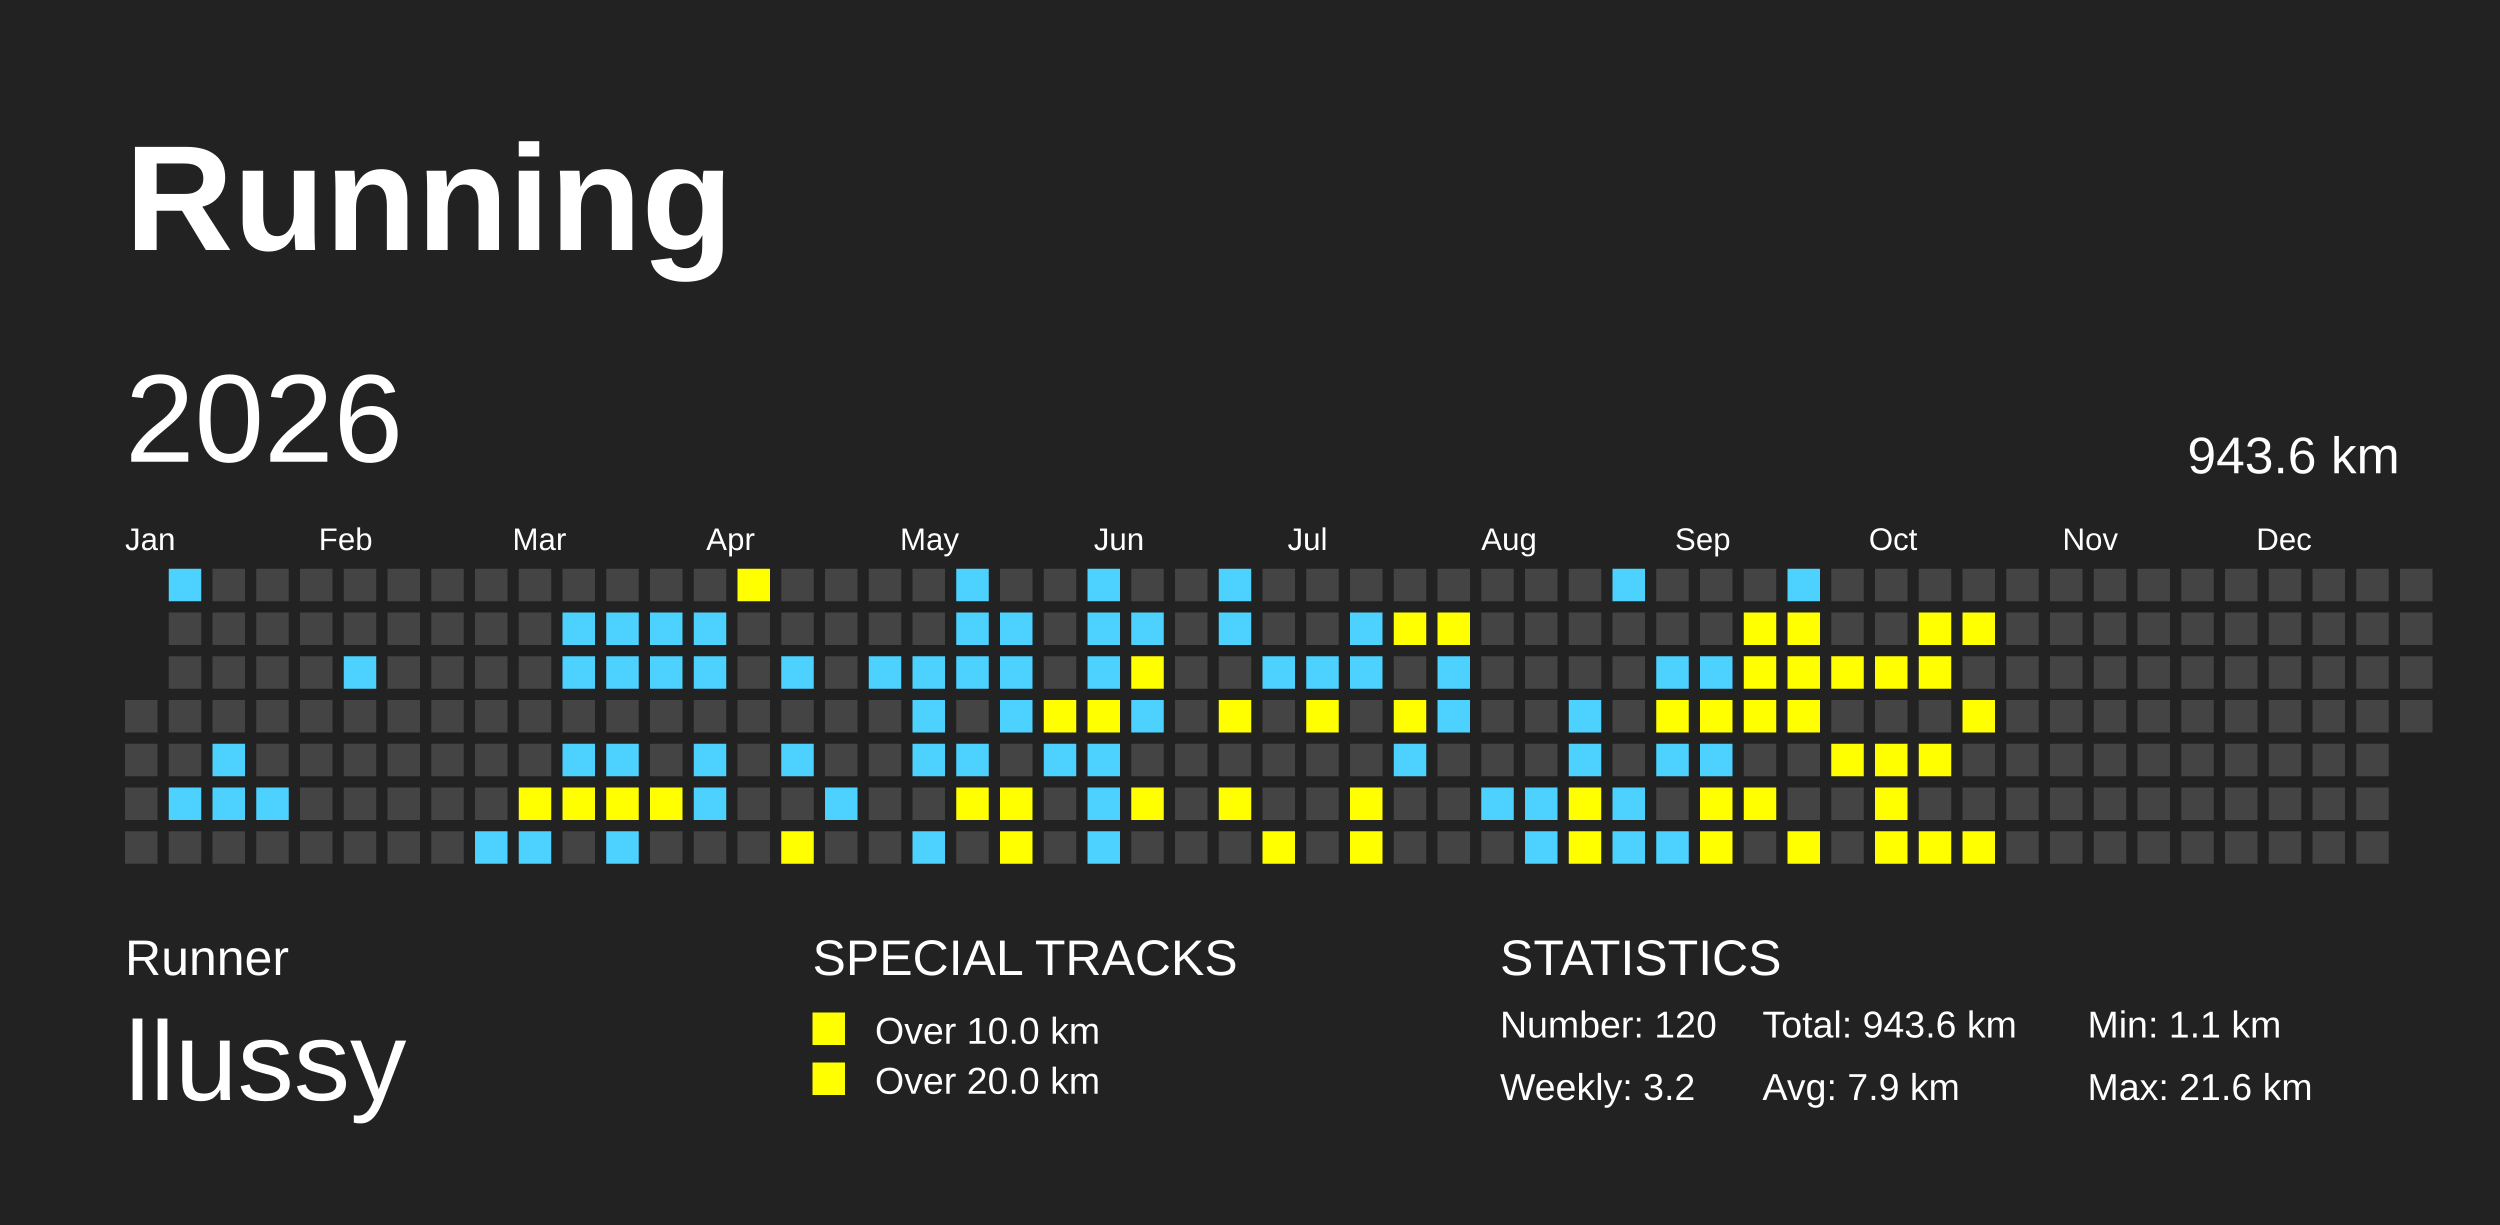
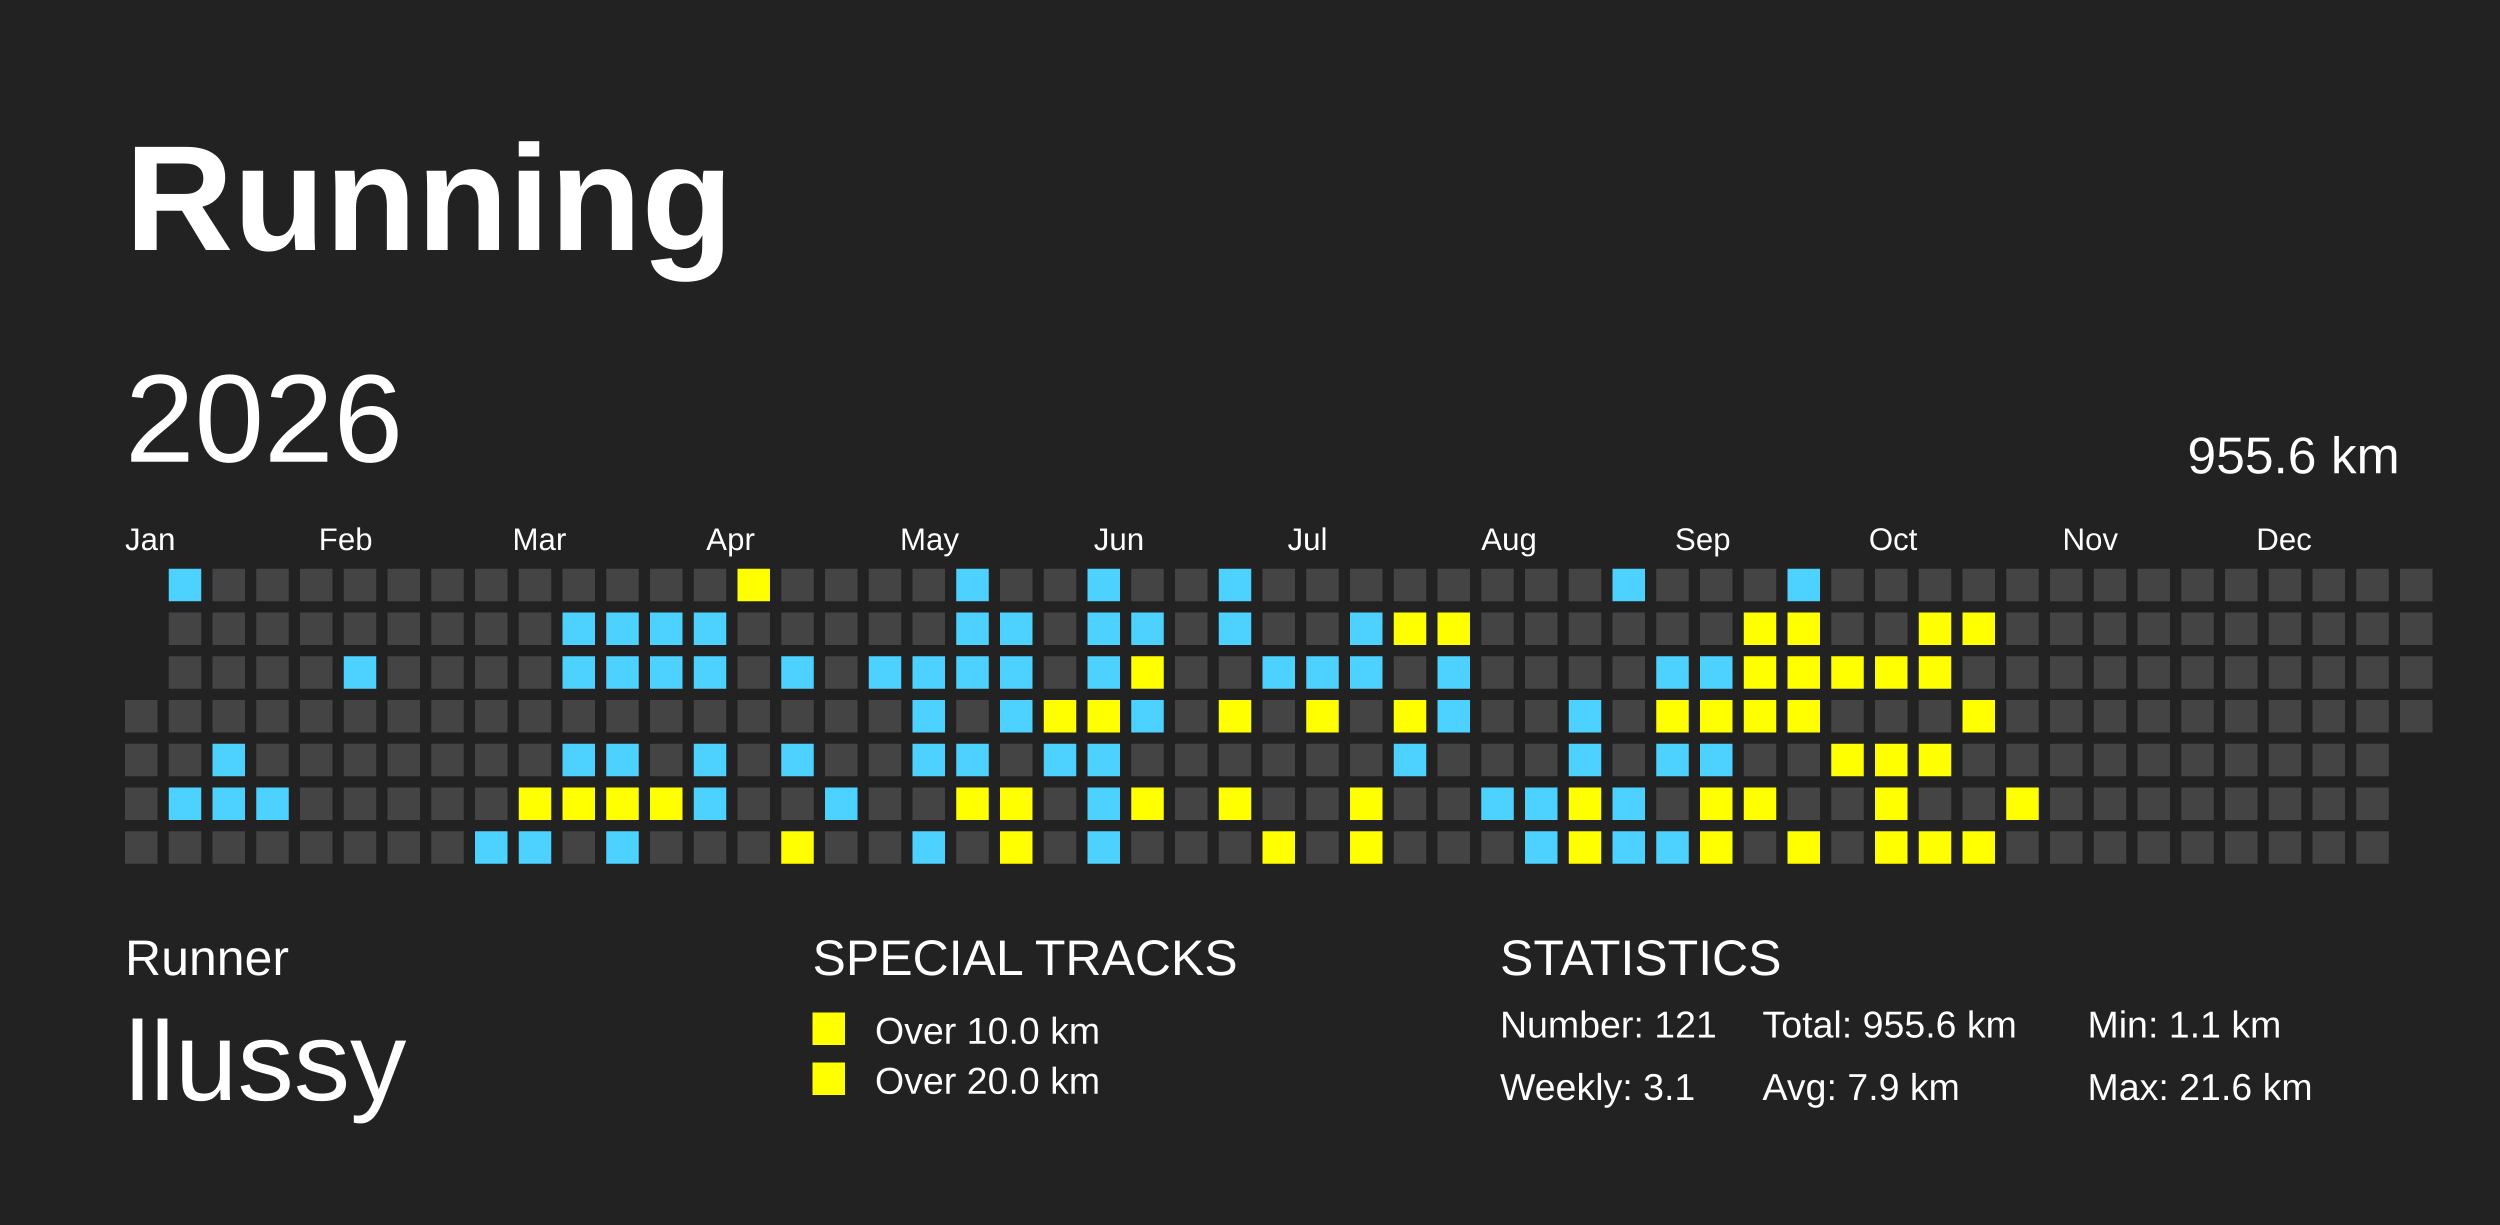
<svg xmlns="http://www.w3.org/2000/svg" baseProfile="full" height="98mm" version="1.1" viewBox="0,0,200,98" width="200mm">
  <defs>
    <pattern height="2" id="indoor-stripe" patternUnits="userSpaceOnUse" width="2">
      <line stroke="white" stroke-opacity="0.45" stroke-width="0.5" x1="0" x2="2" y1="2" y2="0" />
    </pattern>
  </defs>
  <rect fill="#222222" height="98" width="200" x="0" y="0" />
  <text fill="#FFFFFF" style="font-size:12px; font-family:Arial; font-weight:bold;" x="10" y="20">Running</text>
  <text fill="#FFFFFF" style="font-size:4px; font-family:Arial" x="10" y="78">Runner</text>
  <text fill="#FFFFFF" style="font-size:9px; font-family:Arial" x="10" y="88">llussy</text>
  <text fill="#FFFFFF" style="font-size:4px; font-family:Arial" x="65" y="78">SPECIAL TRACKS</text>
  <rect fill="#FFFF00" height="2.6" width="2.6" x="65" y="81" />
  <text fill="#FFFFFF" style="font-size:3px; font-family:Arial" x="70" y="83.5">Over 10.0 km</text>
  <rect fill="#FFFF00" height="2.6" width="2.6" x="65" y="85" />
  <text fill="#FFFFFF" style="font-size:3px; font-family:Arial" x="70" y="87.5">Over 20.0 km</text>
  <text fill="#FFFFFF" style="font-size:4px; font-family:Arial" x="120" y="78">STATISTICS</text>
-   <text fill="#FFFFFF" style="font-size:3px; font-family:Arial" x="120" y="83">Number: 120</text>
-   <text fill="#FFFFFF" style="font-size:3px; font-family:Arial" x="120" y="88">Weekly: 3.2</text>
-   <text fill="#FFFFFF" style="font-size:3px; font-family:Arial" x="141" y="83">Total: 943.6 km</text>
+   <text fill="#FFFFFF" style="font-size:3px; font-family:Arial" x="120" y="83">Number: 121</text>
+   <text fill="#FFFFFF" style="font-size:3px; font-family:Arial" x="120" y="88">Weekly: 3.1</text>
+   <text fill="#FFFFFF" style="font-size:3px; font-family:Arial" x="141" y="83">Total: 955.6 km</text>
  <text fill="#FFFFFF" style="font-size:3px; font-family:Arial" x="141" y="88">Avg: 7.9 km</text>
  <text fill="#FFFFFF" style="font-size:3px; font-family:Arial" x="167" y="83">Min: 1.1 km</text>
  <text fill="#FFFFFF" style="font-size:3px; font-family:Arial" x="167" y="88">Max: 21.6 km</text>
  <text dominant-baseline="hanging" fill="#FFFFFF" style="font-size:10.0px; font-family:Arial;" x="10" y="30">2026</text>
-   <text dominant-baseline="hanging" fill="#FFFFFF" style="font-size:4.125px; font-family:Arial;" x="175" y="35">943.6 km</text>
+   <text dominant-baseline="hanging" fill="#FFFFFF" style="font-size:4.125px; font-family:Arial;" x="175" y="35">955.6 km</text>
  <text fill="#FFFFFF" style="font-size:2.5px; font-family:Arial" x="10.0" y="44">Jan</text>
  <text fill="#FFFFFF" style="font-size:2.5px; font-family:Arial" x="25.5" y="44">Feb</text>
  <text fill="#FFFFFF" style="font-size:2.5px; font-family:Arial" x="41.0" y="44">Mar</text>
  <text fill="#FFFFFF" style="font-size:2.5px; font-family:Arial" x="56.5" y="44">Apr</text>
  <text fill="#FFFFFF" style="font-size:2.5px; font-family:Arial" x="72.0" y="44">May</text>
  <text fill="#FFFFFF" style="font-size:2.5px; font-family:Arial" x="87.5" y="44">Jun</text>
  <text fill="#FFFFFF" style="font-size:2.5px; font-family:Arial" x="103.0" y="44">Jul</text>
  <text fill="#FFFFFF" style="font-size:2.5px; font-family:Arial" x="118.5" y="44">Aug</text>
  <text fill="#FFFFFF" style="font-size:2.5px; font-family:Arial" x="134.0" y="44">Sep</text>
  <text fill="#FFFFFF" style="font-size:2.5px; font-family:Arial" x="149.5" y="44">Oct</text>
  <text fill="#FFFFFF" style="font-size:2.5px; font-family:Arial" x="165.0" y="44">Nov</text>
  <text fill="#FFFFFF" style="font-size:2.5px; font-family:Arial" x="180.5" y="44">Dec</text>
  <rect fill="#444444" height="2.6" width="2.6" x="10.0" y="56.0" />
  <rect fill="#444444" height="2.6" width="2.6" x="10.0" y="59.5" />
  <rect fill="#444444" height="2.6" width="2.6" x="10.0" y="63.0" />
  <rect fill="#444444" height="2.6" width="2.6" x="10.0" y="66.5" />
  <rect fill="#4dd2ff" height="2.6" width="2.6" x="13.5" y="45.5" />
  <rect fill="#444444" height="2.6" width="2.6" x="13.5" y="49.0" />
  <rect fill="#444444" height="2.6" width="2.6" x="13.5" y="52.5" />
  <rect fill="#444444" height="2.6" width="2.6" x="13.5" y="56.0" />
  <rect fill="#444444" height="2.6" width="2.6" x="13.5" y="59.5" />
  <rect fill="#4dd2ff" height="2.6" width="2.6" x="13.5" y="63.0" />
  <rect fill="#444444" height="2.6" width="2.6" x="13.5" y="66.5" />
  <rect fill="#444444" height="2.6" width="2.6" x="17.0" y="45.5" />
  <rect fill="#444444" height="2.6" width="2.6" x="17.0" y="49.0" />
  <rect fill="#444444" height="2.6" width="2.6" x="17.0" y="52.5" />
  <rect fill="#444444" height="2.6" width="2.6" x="17.0" y="56.0" />
  <rect fill="#4dd2ff" height="2.6" width="2.6" x="17.0" y="59.5" />
  <rect fill="#4dd2ff" height="2.6" width="2.6" x="17.0" y="63.0" />
  <rect fill="#444444" height="2.6" width="2.6" x="17.0" y="66.5" />
  <rect fill="#444444" height="2.6" width="2.6" x="20.5" y="45.5" />
  <rect fill="#444444" height="2.6" width="2.6" x="20.5" y="49.0" />
  <rect fill="#444444" height="2.6" width="2.6" x="20.5" y="52.5" />
  <rect fill="#444444" height="2.6" width="2.6" x="20.5" y="56.0" />
  <rect fill="#444444" height="2.6" width="2.6" x="20.5" y="59.5" />
  <rect fill="#4dd2ff" height="2.6" width="2.6" x="20.5" y="63.0" />
  <rect fill="#444444" height="2.6" width="2.6" x="20.5" y="66.5" />
  <rect fill="#444444" height="2.6" width="2.6" x="24.0" y="45.5" />
  <rect fill="#444444" height="2.6" width="2.6" x="24.0" y="49.0" />
  <rect fill="#444444" height="2.6" width="2.6" x="24.0" y="52.5" />
  <rect fill="#444444" height="2.6" width="2.6" x="24.0" y="56.0" />
  <rect fill="#444444" height="2.6" width="2.6" x="24.0" y="59.5" />
  <rect fill="#444444" height="2.6" width="2.6" x="24.0" y="63.0" />
  <rect fill="#444444" height="2.6" width="2.6" x="24.0" y="66.5" />
  <rect fill="#444444" height="2.6" width="2.6" x="27.5" y="45.5" />
  <rect fill="#444444" height="2.6" width="2.6" x="27.5" y="49.0" />
  <rect fill="#4dd2ff" height="2.6" width="2.6" x="27.5" y="52.5" />
  <rect fill="#444444" height="2.6" width="2.6" x="27.5" y="56.0" />
  <rect fill="#444444" height="2.6" width="2.6" x="27.5" y="59.5" />
  <rect fill="#444444" height="2.6" width="2.6" x="27.5" y="63.0" />
  <rect fill="#444444" height="2.6" width="2.6" x="27.5" y="66.5" />
  <rect fill="#444444" height="2.6" width="2.6" x="31.0" y="45.5" />
  <rect fill="#444444" height="2.6" width="2.6" x="31.0" y="49.0" />
  <rect fill="#444444" height="2.6" width="2.6" x="31.0" y="52.5" />
  <rect fill="#444444" height="2.6" width="2.6" x="31.0" y="56.0" />
  <rect fill="#444444" height="2.6" width="2.6" x="31.0" y="59.5" />
  <rect fill="#444444" height="2.6" width="2.6" x="31.0" y="63.0" />
  <rect fill="#444444" height="2.6" width="2.6" x="31.0" y="66.5" />
  <rect fill="#444444" height="2.6" width="2.6" x="34.5" y="45.5" />
  <rect fill="#444444" height="2.6" width="2.6" x="34.5" y="49.0" />
  <rect fill="#444444" height="2.6" width="2.6" x="34.5" y="52.5" />
  <rect fill="#444444" height="2.6" width="2.6" x="34.5" y="56.0" />
  <rect fill="#444444" height="2.6" width="2.6" x="34.5" y="59.5" />
  <rect fill="#444444" height="2.6" width="2.6" x="34.5" y="63.0" />
  <rect fill="#444444" height="2.6" width="2.6" x="34.5" y="66.5" />
  <rect fill="#444444" height="2.6" width="2.6" x="38.0" y="45.5" />
  <rect fill="#444444" height="2.6" width="2.6" x="38.0" y="49.0" />
  <rect fill="#444444" height="2.6" width="2.6" x="38.0" y="52.5" />
  <rect fill="#444444" height="2.6" width="2.6" x="38.0" y="56.0" />
  <rect fill="#444444" height="2.6" width="2.6" x="38.0" y="59.5" />
  <rect fill="#444444" height="2.6" width="2.6" x="38.0" y="63.0" />
  <rect fill="#4dd2ff" height="2.6" width="2.6" x="38.0" y="66.5" />
  <rect fill="#444444" height="2.6" width="2.6" x="41.5" y="45.5" />
  <rect fill="#444444" height="2.6" width="2.6" x="41.5" y="49.0" />
  <rect fill="#444444" height="2.6" width="2.6" x="41.5" y="52.5" />
  <rect fill="#444444" height="2.6" width="2.6" x="41.5" y="56.0" />
  <rect fill="#444444" height="2.6" width="2.6" x="41.5" y="59.5" />
  <rect fill="#ffff00" height="2.6" width="2.6" x="41.5" y="63.0" />
  <rect fill="#4dd2ff" height="2.6" width="2.6" x="41.5" y="66.5" />
  <rect fill="#444444" height="2.6" width="2.6" x="45.0" y="45.5" />
  <rect fill="#4dd2ff" height="2.6" width="2.6" x="45.0" y="49.0" />
  <rect fill="#4dd2ff" height="2.6" width="2.6" x="45.0" y="52.5" />
  <rect fill="#444444" height="2.6" width="2.6" x="45.0" y="56.0" />
  <rect fill="#4dd2ff" height="2.6" width="2.6" x="45.0" y="59.5" />
  <rect fill="#ffff00" height="2.6" width="2.6" x="45.0" y="63.0" />
  <rect fill="#444444" height="2.6" width="2.6" x="45.0" y="66.5" />
  <rect fill="#444444" height="2.6" width="2.6" x="48.5" y="45.5" />
  <rect fill="#4dd2ff" height="2.6" width="2.6" x="48.5" y="49.0" />
  <rect fill="#4dd2ff" height="2.6" width="2.6" x="48.5" y="52.5" />
  <rect fill="#444444" height="2.6" width="2.6" x="48.5" y="56.0" />
  <rect fill="#4dd2ff" height="2.6" width="2.6" x="48.5" y="59.5" />
  <rect fill="#ffff00" height="2.6" width="2.6" x="48.5" y="63.0" />
  <rect fill="#4dd2ff" height="2.6" width="2.6" x="48.5" y="66.5" />
  <rect fill="#444444" height="2.6" width="2.6" x="52.0" y="45.5" />
  <rect fill="#4dd2ff" height="2.6" width="2.6" x="52.0" y="49.0" />
  <rect fill="#4dd2ff" height="2.6" width="2.6" x="52.0" y="52.5" />
  <rect fill="#444444" height="2.6" width="2.6" x="52.0" y="56.0" />
  <rect fill="#444444" height="2.6" width="2.6" x="52.0" y="59.5" />
  <rect fill="#FFFF00" height="2.6" width="2.6" x="52.0" y="63.0" />
  <rect fill="#444444" height="2.6" width="2.6" x="52.0" y="66.5" />
  <rect fill="#444444" height="2.6" width="2.6" x="55.5" y="45.5" />
  <rect fill="#4dd2ff" height="2.6" width="2.6" x="55.5" y="49.0" />
  <rect fill="#4dd2ff" height="2.6" width="2.6" x="55.5" y="52.5" />
  <rect fill="#444444" height="2.6" width="2.6" x="55.5" y="56.0" />
  <rect fill="#4dd2ff" height="2.6" width="2.6" x="55.5" y="59.5" />
  <rect fill="#4dd2ff" height="2.6" width="2.6" x="55.5" y="63.0" />
  <rect fill="#444444" height="2.6" width="2.6" x="55.5" y="66.5" />
  <rect fill="#ffff00" height="2.6" width="2.6" x="59.0" y="45.5" />
  <rect fill="#444444" height="2.6" width="2.6" x="59.0" y="49.0" />
  <rect fill="#444444" height="2.6" width="2.6" x="59.0" y="52.5" />
  <rect fill="#444444" height="2.6" width="2.6" x="59.0" y="56.0" />
  <rect fill="#444444" height="2.6" width="2.6" x="59.0" y="59.5" />
  <rect fill="#444444" height="2.6" width="2.6" x="59.0" y="63.0" />
  <rect fill="#444444" height="2.6" width="2.6" x="59.0" y="66.5" />
  <rect fill="#444444" height="2.6" width="2.6" x="62.5" y="45.5" />
  <rect fill="#444444" height="2.6" width="2.6" x="62.5" y="49.0" />
  <rect fill="#4dd2ff" height="2.6" width="2.6" x="62.5" y="52.5" />
  <rect fill="#444444" height="2.6" width="2.6" x="62.5" y="56.0" />
  <rect fill="#4dd2ff" height="2.6" width="2.6" x="62.5" y="59.5" />
  <rect fill="#444444" height="2.6" width="2.6" x="62.5" y="63.0" />
  <rect fill="#ffff00" height="2.6" width="2.6" x="62.5" y="66.5" />
  <rect fill="#444444" height="2.6" width="2.6" x="66.0" y="45.5" />
  <rect fill="#444444" height="2.6" width="2.6" x="66.0" y="49.0" />
  <rect fill="#444444" height="2.6" width="2.6" x="66.0" y="52.5" />
  <rect fill="#444444" height="2.6" width="2.6" x="66.0" y="56.0" />
  <rect fill="#444444" height="2.6" width="2.6" x="66.0" y="59.5" />
  <rect fill="#4dd2ff" height="2.6" width="2.6" x="66.0" y="63.0" />
  <rect fill="#444444" height="2.6" width="2.6" x="66.0" y="66.5" />
  <rect fill="#444444" height="2.6" width="2.6" x="69.5" y="45.5" />
  <rect fill="#444444" height="2.6" width="2.6" x="69.5" y="49.0" />
  <rect fill="#4dd2ff" height="2.6" width="2.6" x="69.5" y="52.5" />
  <rect fill="#444444" height="2.6" width="2.6" x="69.5" y="56.0" />
  <rect fill="#444444" height="2.6" width="2.6" x="69.5" y="59.5" />
  <rect fill="#444444" height="2.6" width="2.6" x="69.5" y="63.0" />
  <rect fill="#444444" height="2.6" width="2.6" x="69.5" y="66.5" />
  <rect fill="#444444" height="2.6" width="2.6" x="73.0" y="45.5" />
  <rect fill="#444444" height="2.6" width="2.6" x="73.0" y="49.0" />
  <rect fill="#4dd2ff" height="2.6" width="2.6" x="73.0" y="52.5" />
  <rect fill="#4dd2ff" height="2.6" width="2.6" x="73.0" y="56.0" />
  <rect fill="#4dd2ff" height="2.6" width="2.6" x="73.0" y="59.5" />
  <rect fill="#444444" height="2.6" width="2.6" x="73.0" y="63.0" />
  <rect fill="#4dd2ff" height="2.6" width="2.6" x="73.0" y="66.5" />
  <rect fill="#4dd2ff" height="2.6" width="2.6" x="76.5" y="45.5" />
  <rect fill="#4dd2ff" height="2.6" width="2.6" x="76.5" y="49.0" />
  <rect fill="#4dd2ff" height="2.6" width="2.6" x="76.5" y="52.5" />
  <rect fill="#444444" height="2.6" width="2.6" x="76.5" y="56.0" />
  <rect fill="#4dd2ff" height="2.6" width="2.6" x="76.5" y="59.5" />
  <rect fill="#ffff00" height="2.6" width="2.6" x="76.5" y="63.0" />
  <rect fill="#444444" height="2.6" width="2.6" x="76.5" y="66.5" />
  <rect fill="#444444" height="2.6" width="2.6" x="80.0" y="45.5" />
  <rect fill="#4dd2ff" height="2.6" width="2.6" x="80.0" y="49.0" />
  <rect fill="#4dd2ff" height="2.6" width="2.6" x="80.0" y="52.5" />
  <rect fill="#4dd2ff" height="2.6" width="2.6" x="80.0" y="56.0" />
  <rect fill="#444444" height="2.6" width="2.6" x="80.0" y="59.5" />
  <rect fill="#ffff00" height="2.6" width="2.6" x="80.0" y="63.0" />
  <rect fill="#ffff00" height="2.6" width="2.6" x="80.0" y="66.5" />
  <rect fill="#444444" height="2.6" width="2.6" x="83.5" y="45.5" />
  <rect fill="#444444" height="2.6" width="2.6" x="83.5" y="49.0" />
  <rect fill="#444444" height="2.6" width="2.6" x="83.5" y="52.5" />
  <rect fill="#ffff00" height="2.6" width="2.6" x="83.5" y="56.0" />
  <rect fill="#4dd2ff" height="2.6" width="2.6" x="83.5" y="59.5" />
  <rect fill="#444444" height="2.6" width="2.6" x="83.5" y="63.0" />
  <rect fill="#444444" height="2.6" width="2.6" x="83.5" y="66.5" />
  <rect fill="#4dd2ff" height="2.6" width="2.6" x="87.0" y="45.5" />
  <rect fill="#4dd2ff" height="2.6" width="2.6" x="87.0" y="49.0" />
  <rect fill="#4dd2ff" height="2.6" width="2.6" x="87.0" y="52.5" />
  <rect fill="#ffff00" height="2.6" width="2.6" x="87.0" y="56.0" />
  <rect fill="#4dd2ff" height="2.6" width="2.6" x="87.0" y="59.5" />
  <rect fill="#4dd2ff" height="2.6" width="2.6" x="87.0" y="63.0" />
  <rect fill="#4dd2ff" height="2.6" width="2.6" x="87.0" y="66.5" />
  <rect fill="#444444" height="2.6" width="2.6" x="90.5" y="45.5" />
  <rect fill="#4dd2ff" height="2.6" width="2.6" x="90.5" y="49.0" />
  <rect fill="#ffff00" height="2.6" width="2.6" x="90.5" y="52.5" />
  <rect fill="#4dd2ff" height="2.6" width="2.6" x="90.5" y="56.0" />
  <rect fill="#444444" height="2.6" width="2.6" x="90.5" y="59.5" />
  <rect fill="#ffff00" height="2.6" width="2.6" x="90.5" y="63.0" />
  <rect fill="#444444" height="2.6" width="2.6" x="90.5" y="66.5" />
  <rect fill="#444444" height="2.6" width="2.6" x="94.0" y="45.5" />
  <rect fill="#444444" height="2.6" width="2.6" x="94.0" y="49.0" />
  <rect fill="#444444" height="2.6" width="2.6" x="94.0" y="52.5" />
  <rect fill="#444444" height="2.6" width="2.6" x="94.0" y="56.0" />
  <rect fill="#444444" height="2.6" width="2.6" x="94.0" y="59.5" />
  <rect fill="#444444" height="2.6" width="2.6" x="94.0" y="63.0" />
  <rect fill="#444444" height="2.6" width="2.6" x="94.0" y="66.5" />
  <rect fill="#4dd2ff" height="2.6" width="2.6" x="97.5" y="45.5" />
  <rect fill="#4dd2ff" height="2.6" width="2.6" x="97.5" y="49.0" />
  <rect fill="#444444" height="2.6" width="2.6" x="97.5" y="52.5" />
  <rect fill="#ffff00" height="2.6" width="2.6" x="97.5" y="56.0" />
  <rect fill="#444444" height="2.6" width="2.6" x="97.5" y="59.5" />
  <rect fill="#FFFF00" height="2.6" width="2.6" x="97.5" y="63.0" />
  <rect fill="#444444" height="2.6" width="2.6" x="97.5" y="66.5" />
  <rect fill="#444444" height="2.6" width="2.6" x="101.0" y="45.5" />
  <rect fill="#444444" height="2.6" width="2.6" x="101.0" y="49.0" />
  <rect fill="#4dd2ff" height="2.6" width="2.6" x="101.0" y="52.5" />
  <rect fill="#444444" height="2.6" width="2.6" x="101.0" y="56.0" />
  <rect fill="#444444" height="2.6" width="2.6" x="101.0" y="59.5" />
  <rect fill="#444444" height="2.6" width="2.6" x="101.0" y="63.0" />
  <rect fill="#ffff00" height="2.6" width="2.6" x="101.0" y="66.5" />
  <rect fill="#444444" height="2.6" width="2.6" x="104.5" y="45.5" />
  <rect fill="#444444" height="2.6" width="2.6" x="104.5" y="49.0" />
  <rect fill="#4dd2ff" height="2.6" width="2.6" x="104.5" y="52.5" />
  <rect fill="#ffff00" height="2.6" width="2.6" x="104.5" y="56.0" />
  <rect fill="#444444" height="2.6" width="2.6" x="104.5" y="59.5" />
  <rect fill="#444444" height="2.6" width="2.6" x="104.5" y="63.0" />
  <rect fill="#444444" height="2.6" width="2.6" x="104.5" y="66.5" />
  <rect fill="#444444" height="2.6" width="2.6" x="108.0" y="45.5" />
  <rect fill="#4dd2ff" height="2.6" width="2.6" x="108.0" y="49.0" />
  <rect fill="#4dd2ff" height="2.6" width="2.6" x="108.0" y="52.5" />
  <rect fill="#444444" height="2.6" width="2.6" x="108.0" y="56.0" />
  <rect fill="#444444" height="2.6" width="2.6" x="108.0" y="59.5" />
  <rect fill="#ffff00" height="2.6" width="2.6" x="108.0" y="63.0" />
  <rect fill="#ffff00" height="2.6" width="2.6" x="108.0" y="66.5" />
  <rect fill="#444444" height="2.6" width="2.6" x="111.5" y="45.5" />
  <rect fill="#ffff00" height="2.6" width="2.6" x="111.5" y="49.0" />
  <rect fill="#444444" height="2.6" width="2.6" x="111.5" y="52.5" />
  <rect fill="#ffff00" height="2.6" width="2.6" x="111.5" y="56.0" />
  <rect fill="#4dd2ff" height="2.6" width="2.6" x="111.5" y="59.5" />
  <rect fill="#444444" height="2.6" width="2.6" x="111.5" y="63.0" />
  <rect fill="#444444" height="2.6" width="2.6" x="111.5" y="66.5" />
  <rect fill="#444444" height="2.6" width="2.6" x="115.0" y="45.5" />
  <rect fill="#ffff00" height="2.6" width="2.6" x="115.0" y="49.0" />
  <rect fill="#4dd2ff" height="2.6" width="2.6" x="115.0" y="52.5" />
  <rect fill="#4dd2ff" height="2.6" width="2.6" x="115.0" y="56.0" />
  <rect fill="#444444" height="2.6" width="2.6" x="115.0" y="59.5" />
  <rect fill="#444444" height="2.6" width="2.6" x="115.0" y="63.0" />
  <rect fill="#444444" height="2.6" width="2.6" x="115.0" y="66.5" />
  <rect fill="#444444" height="2.6" width="2.6" x="118.5" y="45.5" />
  <rect fill="#444444" height="2.6" width="2.6" x="118.5" y="49.0" />
  <rect fill="#444444" height="2.6" width="2.6" x="118.5" y="52.5" />
  <rect fill="#444444" height="2.6" width="2.6" x="118.5" y="56.0" />
  <rect fill="#444444" height="2.6" width="2.6" x="118.5" y="59.5" />
  <rect fill="#4dd2ff" height="2.6" width="2.6" x="118.5" y="63.0" />
  <rect fill="#444444" height="2.6" width="2.6" x="118.5" y="66.5" />
  <rect fill="#444444" height="2.6" width="2.6" x="122.0" y="45.5" />
  <rect fill="#444444" height="2.6" width="2.6" x="122.0" y="49.0" />
  <rect fill="#444444" height="2.6" width="2.6" x="122.0" y="52.5" />
  <rect fill="#444444" height="2.6" width="2.6" x="122.0" y="56.0" />
  <rect fill="#444444" height="2.6" width="2.6" x="122.0" y="59.5" />
  <rect fill="#4dd2ff" height="2.6" width="2.6" x="122.0" y="63.0" />
  <rect fill="#4dd2ff" height="2.6" width="2.6" x="122.0" y="66.5" />
  <rect fill="#444444" height="2.6" width="2.6" x="125.5" y="45.5" />
  <rect fill="#444444" height="2.6" width="2.6" x="125.5" y="49.0" />
  <rect fill="#444444" height="2.6" width="2.6" x="125.5" y="52.5" />
  <rect fill="#4dd2ff" height="2.6" width="2.6" x="125.5" y="56.0" />
  <rect fill="#4dd2ff" height="2.6" width="2.6" x="125.5" y="59.5" />
  <rect fill="#ffff00" height="2.6" width="2.6" x="125.5" y="63.0" />
  <rect fill="#ffff00" height="2.6" width="2.6" x="125.5" y="66.5" />
  <rect fill="#4dd2ff" height="2.6" width="2.6" x="129.0" y="45.5" />
  <rect fill="#444444" height="2.6" width="2.6" x="129.0" y="49.0" />
  <rect fill="#444444" height="2.6" width="2.6" x="129.0" y="52.5" />
  <rect fill="#444444" height="2.6" width="2.6" x="129.0" y="56.0" />
  <rect fill="#444444" height="2.6" width="2.6" x="129.0" y="59.5" />
  <rect fill="#4dd2ff" height="2.6" width="2.6" x="129.0" y="63.0" />
  <rect fill="#4dd2ff" height="2.6" width="2.6" x="129.0" y="66.5" />
  <rect fill="#444444" height="2.6" width="2.6" x="132.5" y="45.5" />
  <rect fill="#444444" height="2.6" width="2.6" x="132.5" y="49.0" />
  <rect fill="#4dd2ff" height="2.6" width="2.6" x="132.5" y="52.5" />
  <rect fill="#ffff00" height="2.6" width="2.6" x="132.5" y="56.0" />
  <rect fill="#4dd2ff" height="2.6" width="2.6" x="132.5" y="59.5" />
  <rect fill="#444444" height="2.6" width="2.6" x="132.5" y="63.0" />
  <rect fill="#4dd2ff" height="2.6" width="2.6" x="132.5" y="66.5" />
  <rect fill="#444444" height="2.6" width="2.6" x="136.0" y="45.5" />
  <rect fill="#444444" height="2.6" width="2.6" x="136.0" y="49.0" />
  <rect fill="#4dd2ff" height="2.6" width="2.6" x="136.0" y="52.5" />
  <rect fill="#ffff00" height="2.6" width="2.6" x="136.0" y="56.0" />
  <rect fill="#4dd2ff" height="2.6" width="2.6" x="136.0" y="59.5" />
  <rect fill="#ffff00" height="2.6" width="2.6" x="136.0" y="63.0" />
  <rect fill="#ffff00" height="2.6" width="2.6" x="136.0" y="66.5" />
  <rect fill="#444444" height="2.6" width="2.6" x="139.5" y="45.5" />
  <rect fill="#ffff00" height="2.6" width="2.6" x="139.5" y="49.0" />
  <rect fill="#ffff00" height="2.6" width="2.6" x="139.5" y="52.5" />
  <rect fill="#ffff00" height="2.6" width="2.6" x="139.5" y="56.0" />
  <rect fill="#444444" height="2.6" width="2.6" x="139.5" y="59.5" />
  <rect fill="#FFFF00" height="2.6" width="2.6" x="139.5" y="63.0" />
  <rect fill="#444444" height="2.6" width="2.6" x="139.5" y="66.5" />
  <rect fill="#4dd2ff" height="2.6" width="2.6" x="143.0" y="45.5" />
  <rect fill="#ffff00" height="2.6" width="2.6" x="143.0" y="49.0" />
  <rect fill="#ffff00" height="2.6" width="2.6" x="143.0" y="52.5" />
  <rect fill="#ffff00" height="2.6" width="2.6" x="143.0" y="56.0" />
  <rect fill="#444444" height="2.6" width="2.6" x="143.0" y="59.5" />
  <rect fill="#444444" height="2.6" width="2.6" x="143.0" y="63.0" />
  <rect fill="#ffff00" height="2.6" width="2.6" x="143.0" y="66.5" />
  <rect fill="#444444" height="2.6" width="2.6" x="146.5" y="45.5" />
  <rect fill="#444444" height="2.6" width="2.6" x="146.5" y="49.0" />
  <rect fill="#ffff00" height="2.6" width="2.6" x="146.5" y="52.5" />
  <rect fill="#444444" height="2.6" width="2.6" x="146.5" y="56.0" />
  <rect fill="#ffff00" height="2.6" width="2.6" x="146.5" y="59.5" />
  <rect fill="#444444" height="2.6" width="2.6" x="146.5" y="63.0" />
  <rect fill="#444444" height="2.6" width="2.6" x="146.5" y="66.5" />
  <rect fill="#444444" height="2.6" width="2.6" x="150.0" y="45.5" />
  <rect fill="#444444" height="2.6" width="2.6" x="150.0" y="49.0" />
  <rect fill="#ffff00" height="2.6" width="2.6" x="150.0" y="52.5" />
  <rect fill="#444444" height="2.6" width="2.6" x="150.0" y="56.0" />
  <rect fill="#ffff00" height="2.6" width="2.6" x="150.0" y="59.5" />
  <rect fill="#ffff00" height="2.6" width="2.6" x="150.0" y="63.0" />
  <rect fill="#FFFF00" height="2.6" width="2.6" x="150.0" y="66.5" />
  <rect fill="#444444" height="2.6" width="2.6" x="153.5" y="45.5" />
  <rect fill="#ffff00" height="2.6" width="2.6" x="153.5" y="49.0" />
  <rect fill="#ffff00" height="2.6" width="2.6" x="153.5" y="52.5" />
  <rect fill="#444444" height="2.6" width="2.6" x="153.5" y="56.0" />
  <rect fill="#ffff00" height="2.6" width="2.6" x="153.5" y="59.5" />
  <rect fill="#444444" height="2.6" width="2.6" x="153.5" y="63.0" />
  <rect fill="#ffff00" height="2.6" width="2.6" x="153.5" y="66.5" />
  <rect fill="#444444" height="2.6" width="2.6" x="157.0" y="45.5" />
  <rect fill="#ffff00" height="2.6" width="2.6" x="157.0" y="49.0" />
  <rect fill="#444444" height="2.6" width="2.6" x="157.0" y="52.5" />
  <rect fill="#ffff00" height="2.6" width="2.6" x="157.0" y="56.0" />
  <rect fill="#444444" height="2.6" width="2.6" x="157.0" y="59.5" />
  <rect fill="#444444" height="2.6" width="2.6" x="157.0" y="63.0" />
  <rect fill="#FFFF00" height="2.6" width="2.6" x="157.0" y="66.5" />
  <rect fill="#444444" height="2.6" width="2.6" x="160.5" y="45.5" />
  <rect fill="#444444" height="2.6" width="2.6" x="160.5" y="49.0" />
  <rect fill="#444444" height="2.6" width="2.6" x="160.5" y="52.5" />
  <rect fill="#444444" height="2.6" width="2.6" x="160.5" y="56.0" />
  <rect fill="#444444" height="2.6" width="2.6" x="160.5" y="59.5" />
-   <rect fill="#444444" height="2.6" width="2.6" x="160.5" y="63.0" />
+   <rect fill="#ffff00" height="2.6" width="2.6" x="160.5" y="63.0" />
  <rect fill="#444444" height="2.6" width="2.6" x="160.5" y="66.5" />
  <rect fill="#444444" height="2.6" width="2.6" x="164.0" y="45.5" />
  <rect fill="#444444" height="2.6" width="2.6" x="164.0" y="49.0" />
  <rect fill="#444444" height="2.6" width="2.6" x="164.0" y="52.5" />
  <rect fill="#444444" height="2.6" width="2.6" x="164.0" y="56.0" />
  <rect fill="#444444" height="2.6" width="2.6" x="164.0" y="59.5" />
  <rect fill="#444444" height="2.6" width="2.6" x="164.0" y="63.0" />
  <rect fill="#444444" height="2.6" width="2.6" x="164.0" y="66.5" />
  <rect fill="#444444" height="2.6" width="2.6" x="167.5" y="45.5" />
  <rect fill="#444444" height="2.6" width="2.6" x="167.5" y="49.0" />
  <rect fill="#444444" height="2.6" width="2.6" x="167.5" y="52.5" />
  <rect fill="#444444" height="2.6" width="2.6" x="167.5" y="56.0" />
  <rect fill="#444444" height="2.6" width="2.6" x="167.5" y="59.5" />
  <rect fill="#444444" height="2.6" width="2.6" x="167.5" y="63.0" />
  <rect fill="#444444" height="2.6" width="2.6" x="167.5" y="66.5" />
  <rect fill="#444444" height="2.6" width="2.6" x="171.0" y="45.5" />
  <rect fill="#444444" height="2.6" width="2.6" x="171.0" y="49.0" />
  <rect fill="#444444" height="2.6" width="2.6" x="171.0" y="52.5" />
  <rect fill="#444444" height="2.6" width="2.6" x="171.0" y="56.0" />
  <rect fill="#444444" height="2.6" width="2.6" x="171.0" y="59.5" />
  <rect fill="#444444" height="2.6" width="2.6" x="171.0" y="63.0" />
  <rect fill="#444444" height="2.6" width="2.6" x="171.0" y="66.5" />
  <rect fill="#444444" height="2.6" width="2.6" x="174.5" y="45.5" />
  <rect fill="#444444" height="2.6" width="2.6" x="174.5" y="49.0" />
  <rect fill="#444444" height="2.6" width="2.6" x="174.5" y="52.5" />
  <rect fill="#444444" height="2.6" width="2.6" x="174.5" y="56.0" />
  <rect fill="#444444" height="2.6" width="2.6" x="174.5" y="59.5" />
  <rect fill="#444444" height="2.6" width="2.6" x="174.5" y="63.0" />
  <rect fill="#444444" height="2.6" width="2.6" x="174.5" y="66.5" />
  <rect fill="#444444" height="2.6" width="2.6" x="178.0" y="45.5" />
  <rect fill="#444444" height="2.6" width="2.6" x="178.0" y="49.0" />
  <rect fill="#444444" height="2.6" width="2.6" x="178.0" y="52.5" />
  <rect fill="#444444" height="2.6" width="2.6" x="178.0" y="56.0" />
  <rect fill="#444444" height="2.6" width="2.6" x="178.0" y="59.5" />
  <rect fill="#444444" height="2.6" width="2.6" x="178.0" y="63.0" />
  <rect fill="#444444" height="2.6" width="2.6" x="178.0" y="66.5" />
  <rect fill="#444444" height="2.6" width="2.6" x="181.5" y="45.5" />
  <rect fill="#444444" height="2.6" width="2.6" x="181.5" y="49.0" />
  <rect fill="#444444" height="2.6" width="2.6" x="181.5" y="52.5" />
  <rect fill="#444444" height="2.6" width="2.6" x="181.5" y="56.0" />
  <rect fill="#444444" height="2.6" width="2.6" x="181.5" y="59.5" />
  <rect fill="#444444" height="2.6" width="2.6" x="181.5" y="63.0" />
  <rect fill="#444444" height="2.6" width="2.6" x="181.5" y="66.5" />
  <rect fill="#444444" height="2.6" width="2.6" x="185.0" y="45.5" />
  <rect fill="#444444" height="2.6" width="2.6" x="185.0" y="49.0" />
  <rect fill="#444444" height="2.6" width="2.6" x="185.0" y="52.5" />
  <rect fill="#444444" height="2.6" width="2.6" x="185.0" y="56.0" />
  <rect fill="#444444" height="2.6" width="2.6" x="185.0" y="59.5" />
  <rect fill="#444444" height="2.6" width="2.6" x="185.0" y="63.0" />
  <rect fill="#444444" height="2.6" width="2.6" x="185.0" y="66.5" />
  <rect fill="#444444" height="2.6" width="2.6" x="188.5" y="45.5" />
  <rect fill="#444444" height="2.6" width="2.6" x="188.5" y="49.0" />
  <rect fill="#444444" height="2.6" width="2.6" x="188.5" y="52.5" />
  <rect fill="#444444" height="2.6" width="2.6" x="188.5" y="56.0" />
  <rect fill="#444444" height="2.6" width="2.6" x="188.5" y="59.5" />
  <rect fill="#444444" height="2.6" width="2.6" x="188.5" y="63.0" />
  <rect fill="#444444" height="2.6" width="2.6" x="188.5" y="66.5" />
  <rect fill="#444444" height="2.6" width="2.6" x="192.0" y="45.5" />
  <rect fill="#444444" height="2.6" width="2.6" x="192.0" y="49.0" />
  <rect fill="#444444" height="2.6" width="2.6" x="192.0" y="52.5" />
  <rect fill="#444444" height="2.6" width="2.6" x="192.0" y="56.0" />
</svg>
